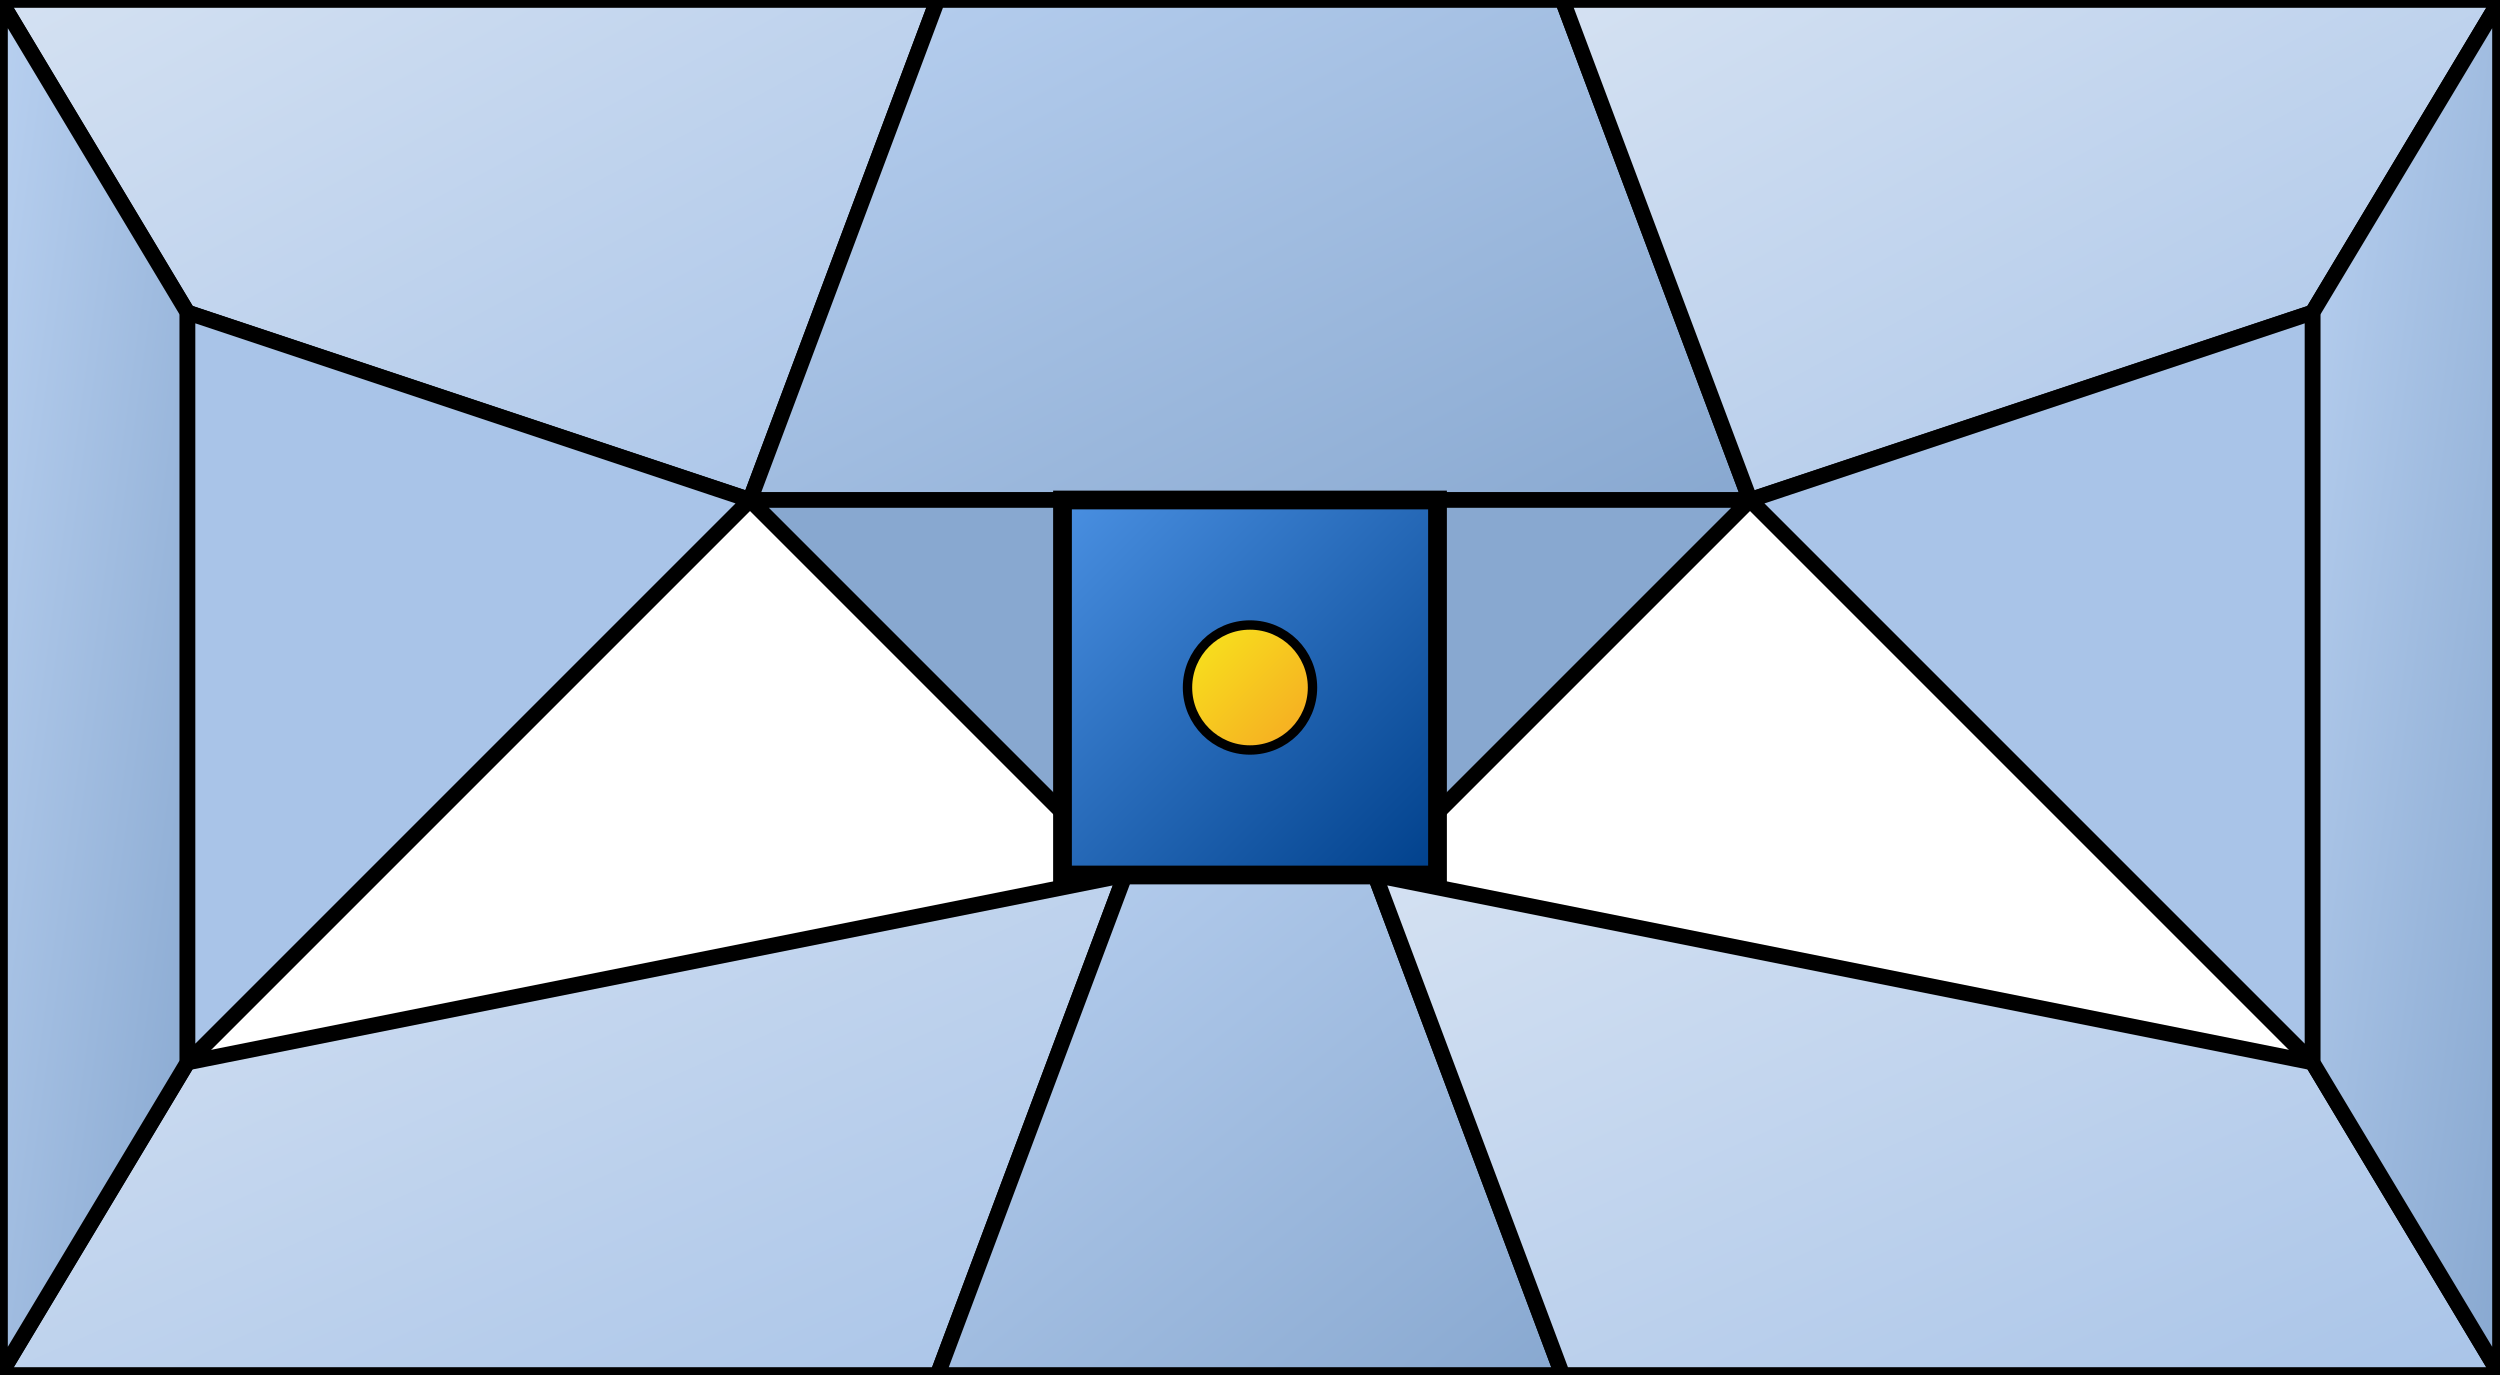
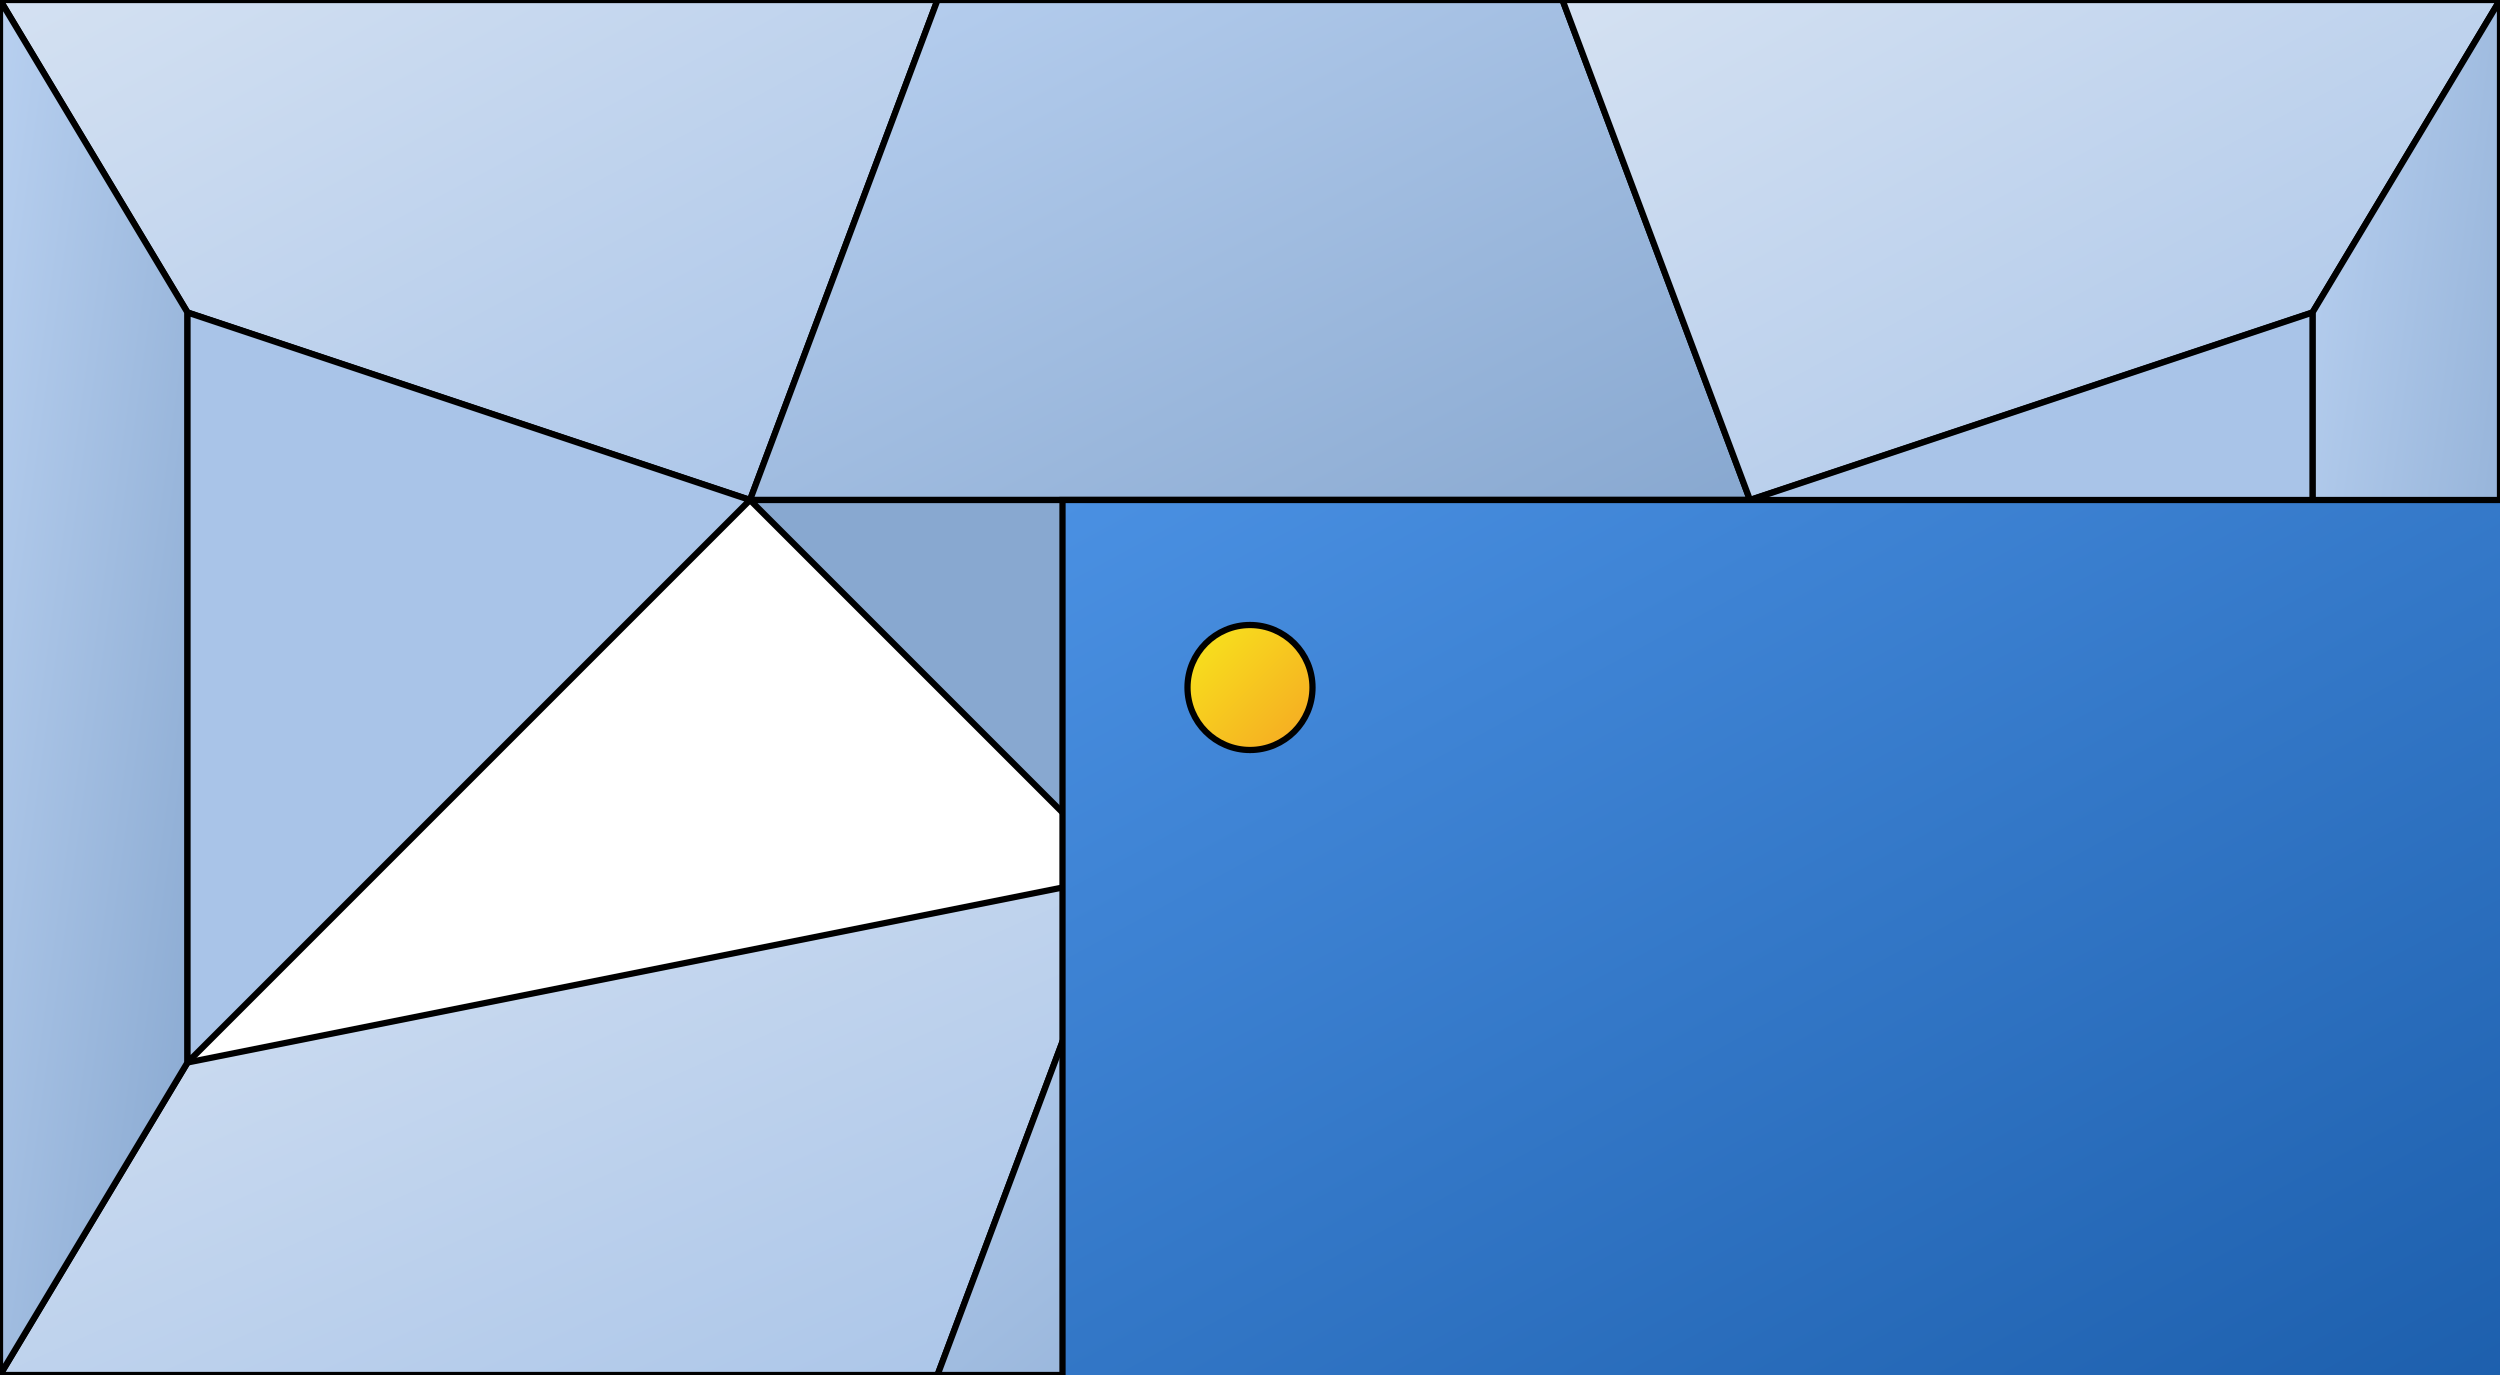
- <svg xmlns="http://www.w3.org/2000/svg" width="100%" height="220px" viewBox="0 0 400 220" style="background-color: #0a0a0a;">
+ <svg xmlns="http://www.w3.org/2000/svg" width="100%" height="100%" viewBox="0 0 400 220" preserveAspectRatio="xMidYMid meet" style="max-width: 100%; height: auto; display: block; margin: 0 auto; background-color: #0a0a0a;">
  <defs>
    <linearGradient id="product-grad" x1="0%" y1="0%" x2="100%" y2="100%">
      <stop offset="0%" style="stop-color:#4A90E2;" />
+       <animate attributeName="stop-color" values="#4A90E2;#FFFFFF;#4A90E2" dur="4s" repeatCount="indefinite" />
      <stop offset="100%" style="stop-color:#00408B;" />
    </linearGradient>
    <linearGradient id="accent-grad" x1="0%" y1="0%" x2="100%" y2="100%">
      <stop offset="0%" style="stop-color:#F8E71C;" />
      <stop offset="100%" style="stop-color:#F5A623;" />
    </linearGradient>
    <linearGradient id="glass-bg1" x1="0%" y1="0%" x2="100%" y2="100%">
      <stop offset="0%" style="stop-color:#D4E1F2;" />
      <stop offset="100%" style="stop-color:#A9C4E8;" />
    </linearGradient>
    <linearGradient id="glass-bg2" x1="0%" y1="0%" x2="100%" y2="100%">
      <stop offset="0%" style="stop-color:#B8D0F0;" />
      <stop offset="100%" style="stop-color:#88A8D0;" />
    </linearGradient>
  </defs>
-   <polygon points="0,0 150,0 120,80 30,50" fill="url(#glass-bg1)" stroke="#000" stroke-width="2.5" />
-   <polygon points="150,0 250,0 280,80 120,80" fill="url(#glass-bg2)" stroke="#000" stroke-width="2.5" />
-   <polygon points="250,0 400,0 370,50 280,80" fill="url(#glass-bg1)" stroke="#000" stroke-width="2.5" />
-   <polygon points="0,220 150,220 180,140 30,170" fill="url(#glass-bg1)" stroke="#000" stroke-width="2.5" />
-   <polygon points="150,220 250,220 220,140 180,140" fill="url(#glass-bg2)" stroke="#000" stroke-width="2.5" />
-   <polygon points="250,220 400,220 370,170 220,140" fill="url(#glass-bg1)" stroke="#000" stroke-width="2.5" />
-   <polygon points="0,0 30,50 30,170 0,220" fill="url(#glass-bg2)" stroke="#000" stroke-width="2.5" />
-   <polygon points="400,0 370,50 370,170 400,220" fill="url(#glass-bg2)" stroke="#000" stroke-width="2.5" />
-   <polygon points="30,50 120,80 30,170" fill="#A9C4E8" stroke="#000" stroke-width="2.5" />
-   <polygon points="370,50 280,80 370,170" fill="#A9C4E8" stroke="#000" stroke-width="2.5" />
-   <polygon points="120,80 280,80 220,140 180,140" fill="#88A8D0" stroke="#000" stroke-width="2.5" />
-   <rect x="170" y="80" width="60" height="60" fill="url(#product-grad)" stroke="#000" stroke-width="3" />
-   <circle cx="200" cy="110" r="10" fill="url(#accent-grad)" stroke="#000" stroke-width="1.5" />
+   <polygon points="0,0 150,0 120,80 30,50" fill="url(#glass-bg1)" stroke="#000" stroke-width="1" />
+   <polygon points="150,0 250,0 280,80 120,80" fill="url(#glass-bg2)" stroke="#000" stroke-width="1" />
+   <polygon points="250,0 400,0 370,50 280,80" fill="url(#glass-bg1)" stroke="#000" stroke-width="1" />
+   <polygon points="0,220 150,220 180,140 30,170" fill="url(#glass-bg1)" stroke="#000" stroke-width="1" />
+   <polygon points="150,220 250,220 220,140 180,140" fill="url(#glass-bg2)" stroke="#000" stroke-width="1" />
+   <polygon points="250,220 400,220 370,170 220,140" fill="url(#glass-bg1)" stroke="#000" stroke-width="1" />
+   <polygon points="0,0 30,50 30,170 0,220" fill="url(#glass-bg2)" stroke="#000" stroke-width="1" />
+   <polygon points="400,0 370,50 370,170 400,220" fill="url(#glass-bg2)" stroke="#000" stroke-width="1" />
+   <polygon points="30,50 120,80 30,170" fill="#A9C4E8" stroke="#000" stroke-width="1" />
+   <polygon points="370,50 280,80 370,170" fill="#A9C4E8" stroke="#000" stroke-width="1" />
+   <polygon points="120,80 280,80 220,140 180,140" fill="#88A8D0" stroke="#000" stroke-width="1" />
+   <rect x="170" y="80" width="100%" height="100%" fill="url(#product-grad)" stroke="#000" stroke-width="1" />
+   <circle cx="200" cy="110" r="10" fill="url(#accent-grad)" stroke="#000" stroke-width="1" />
</svg>
